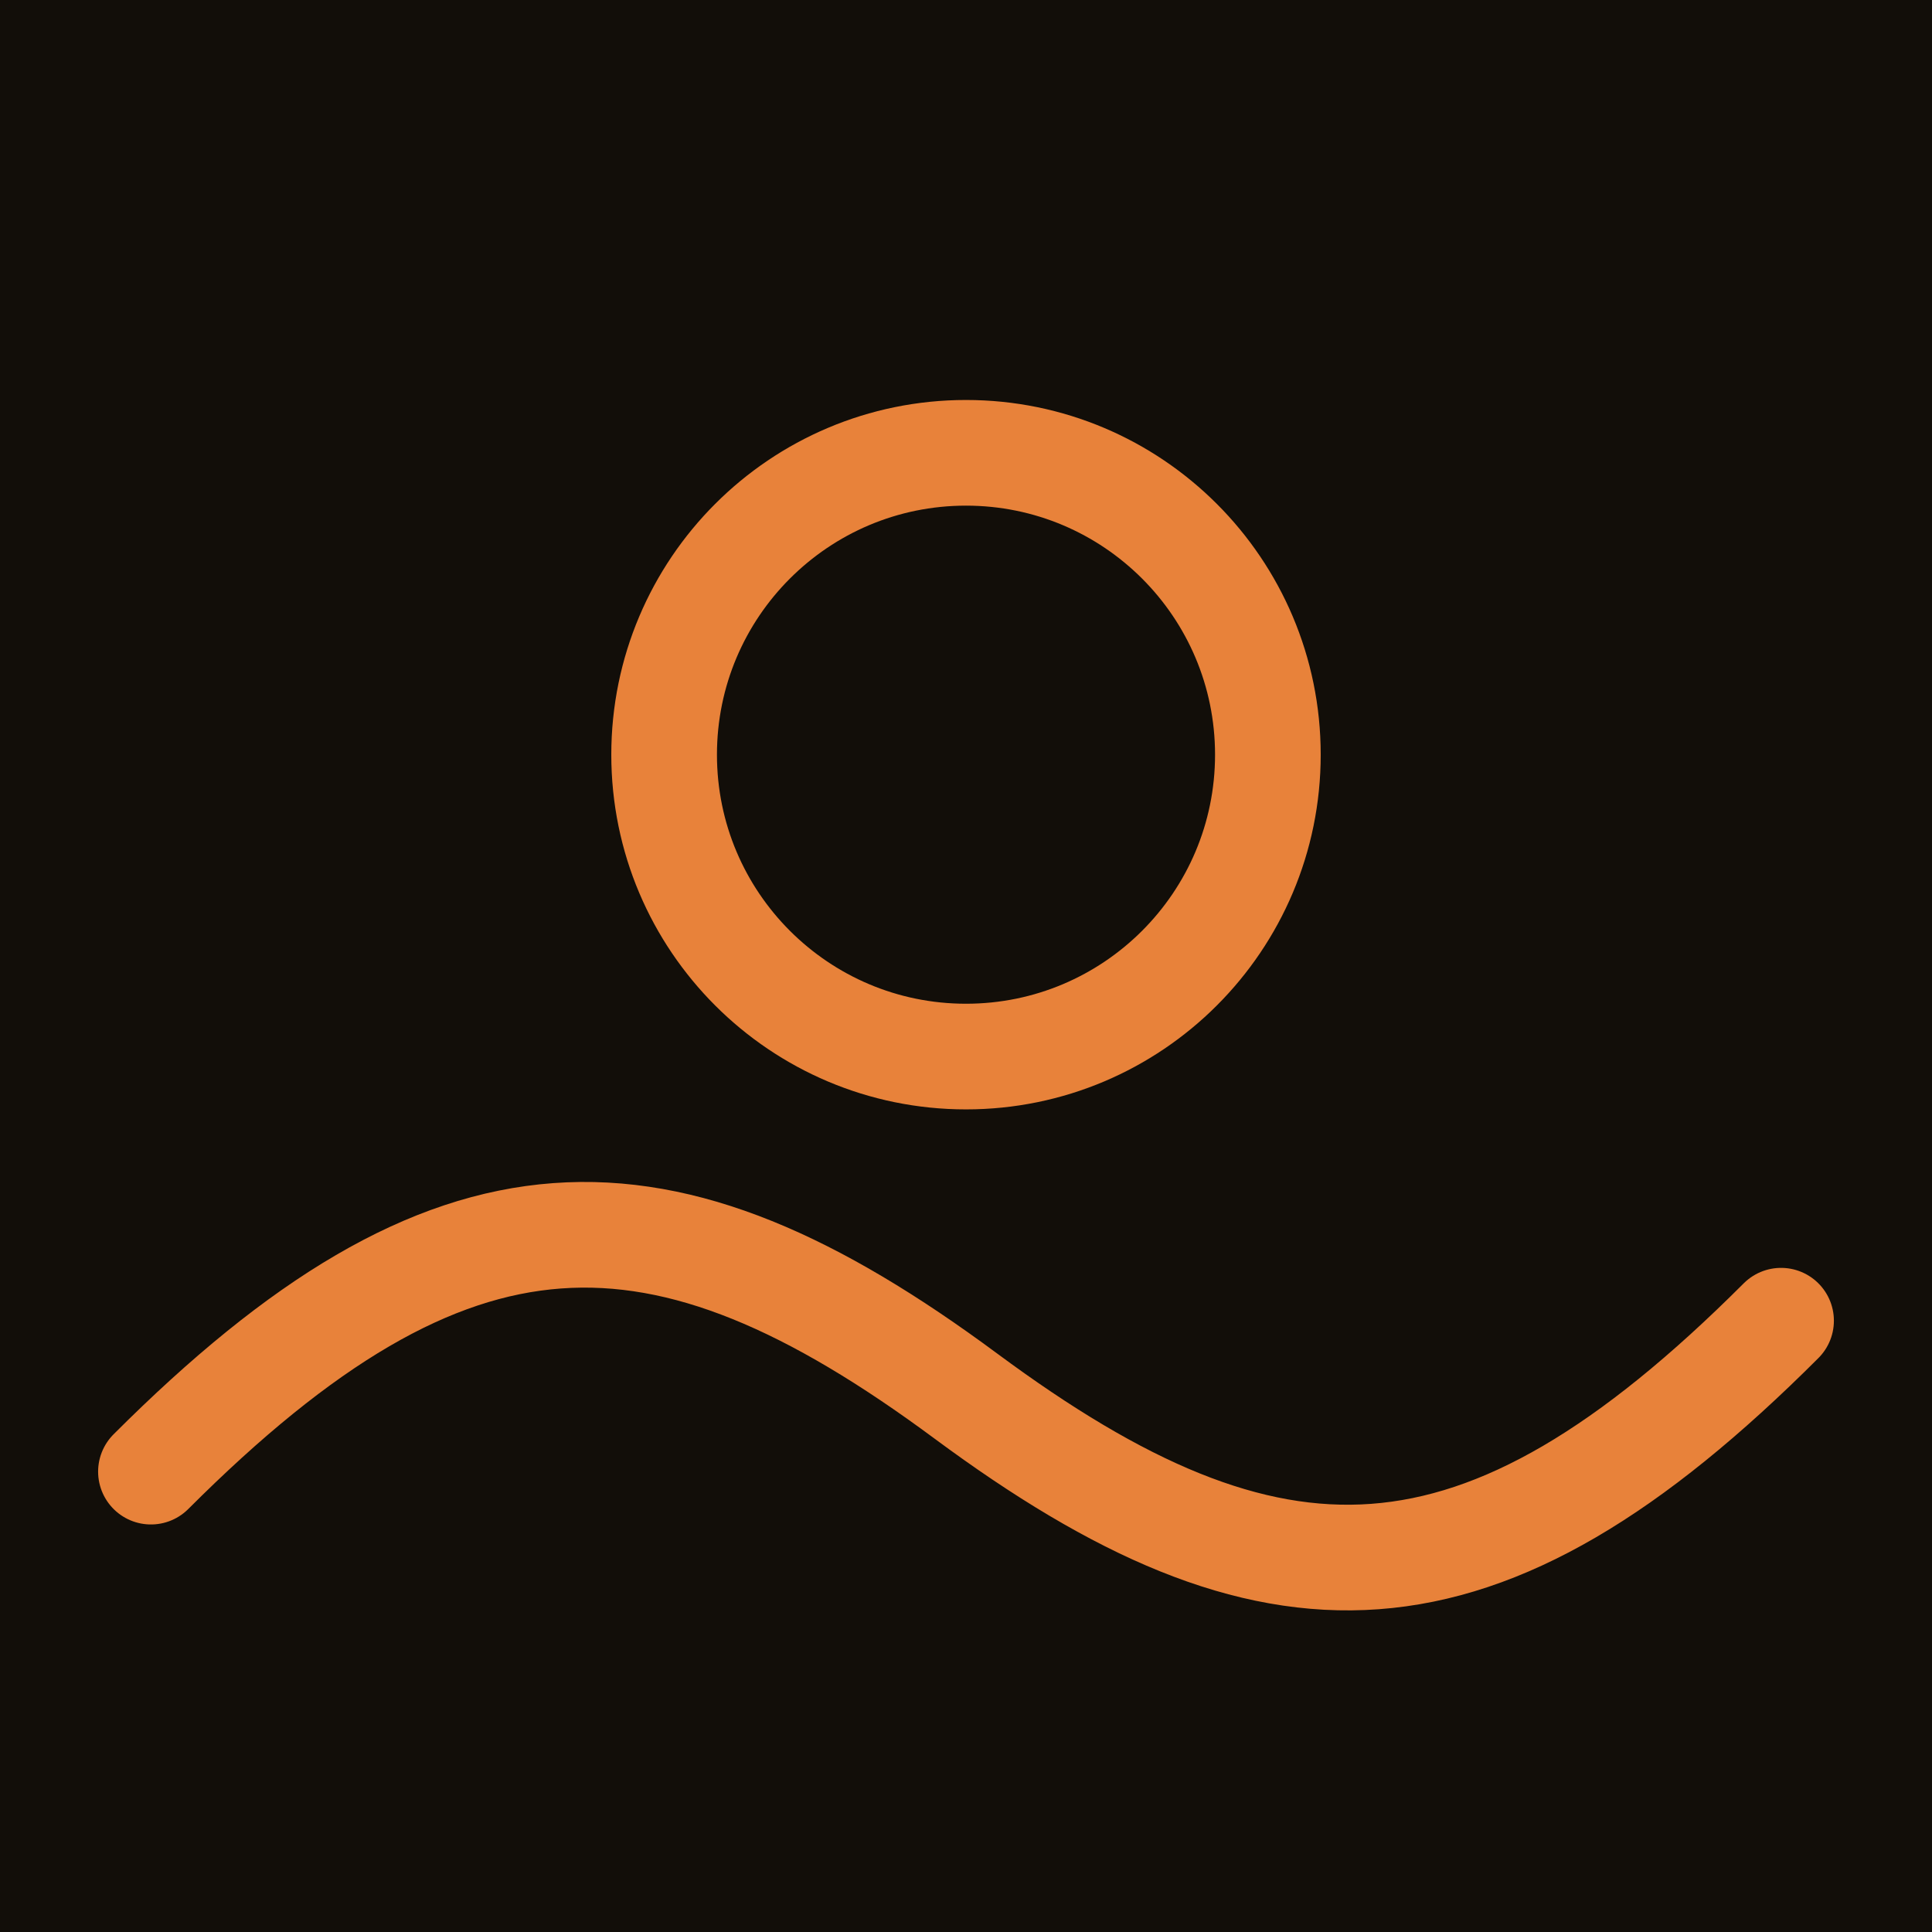
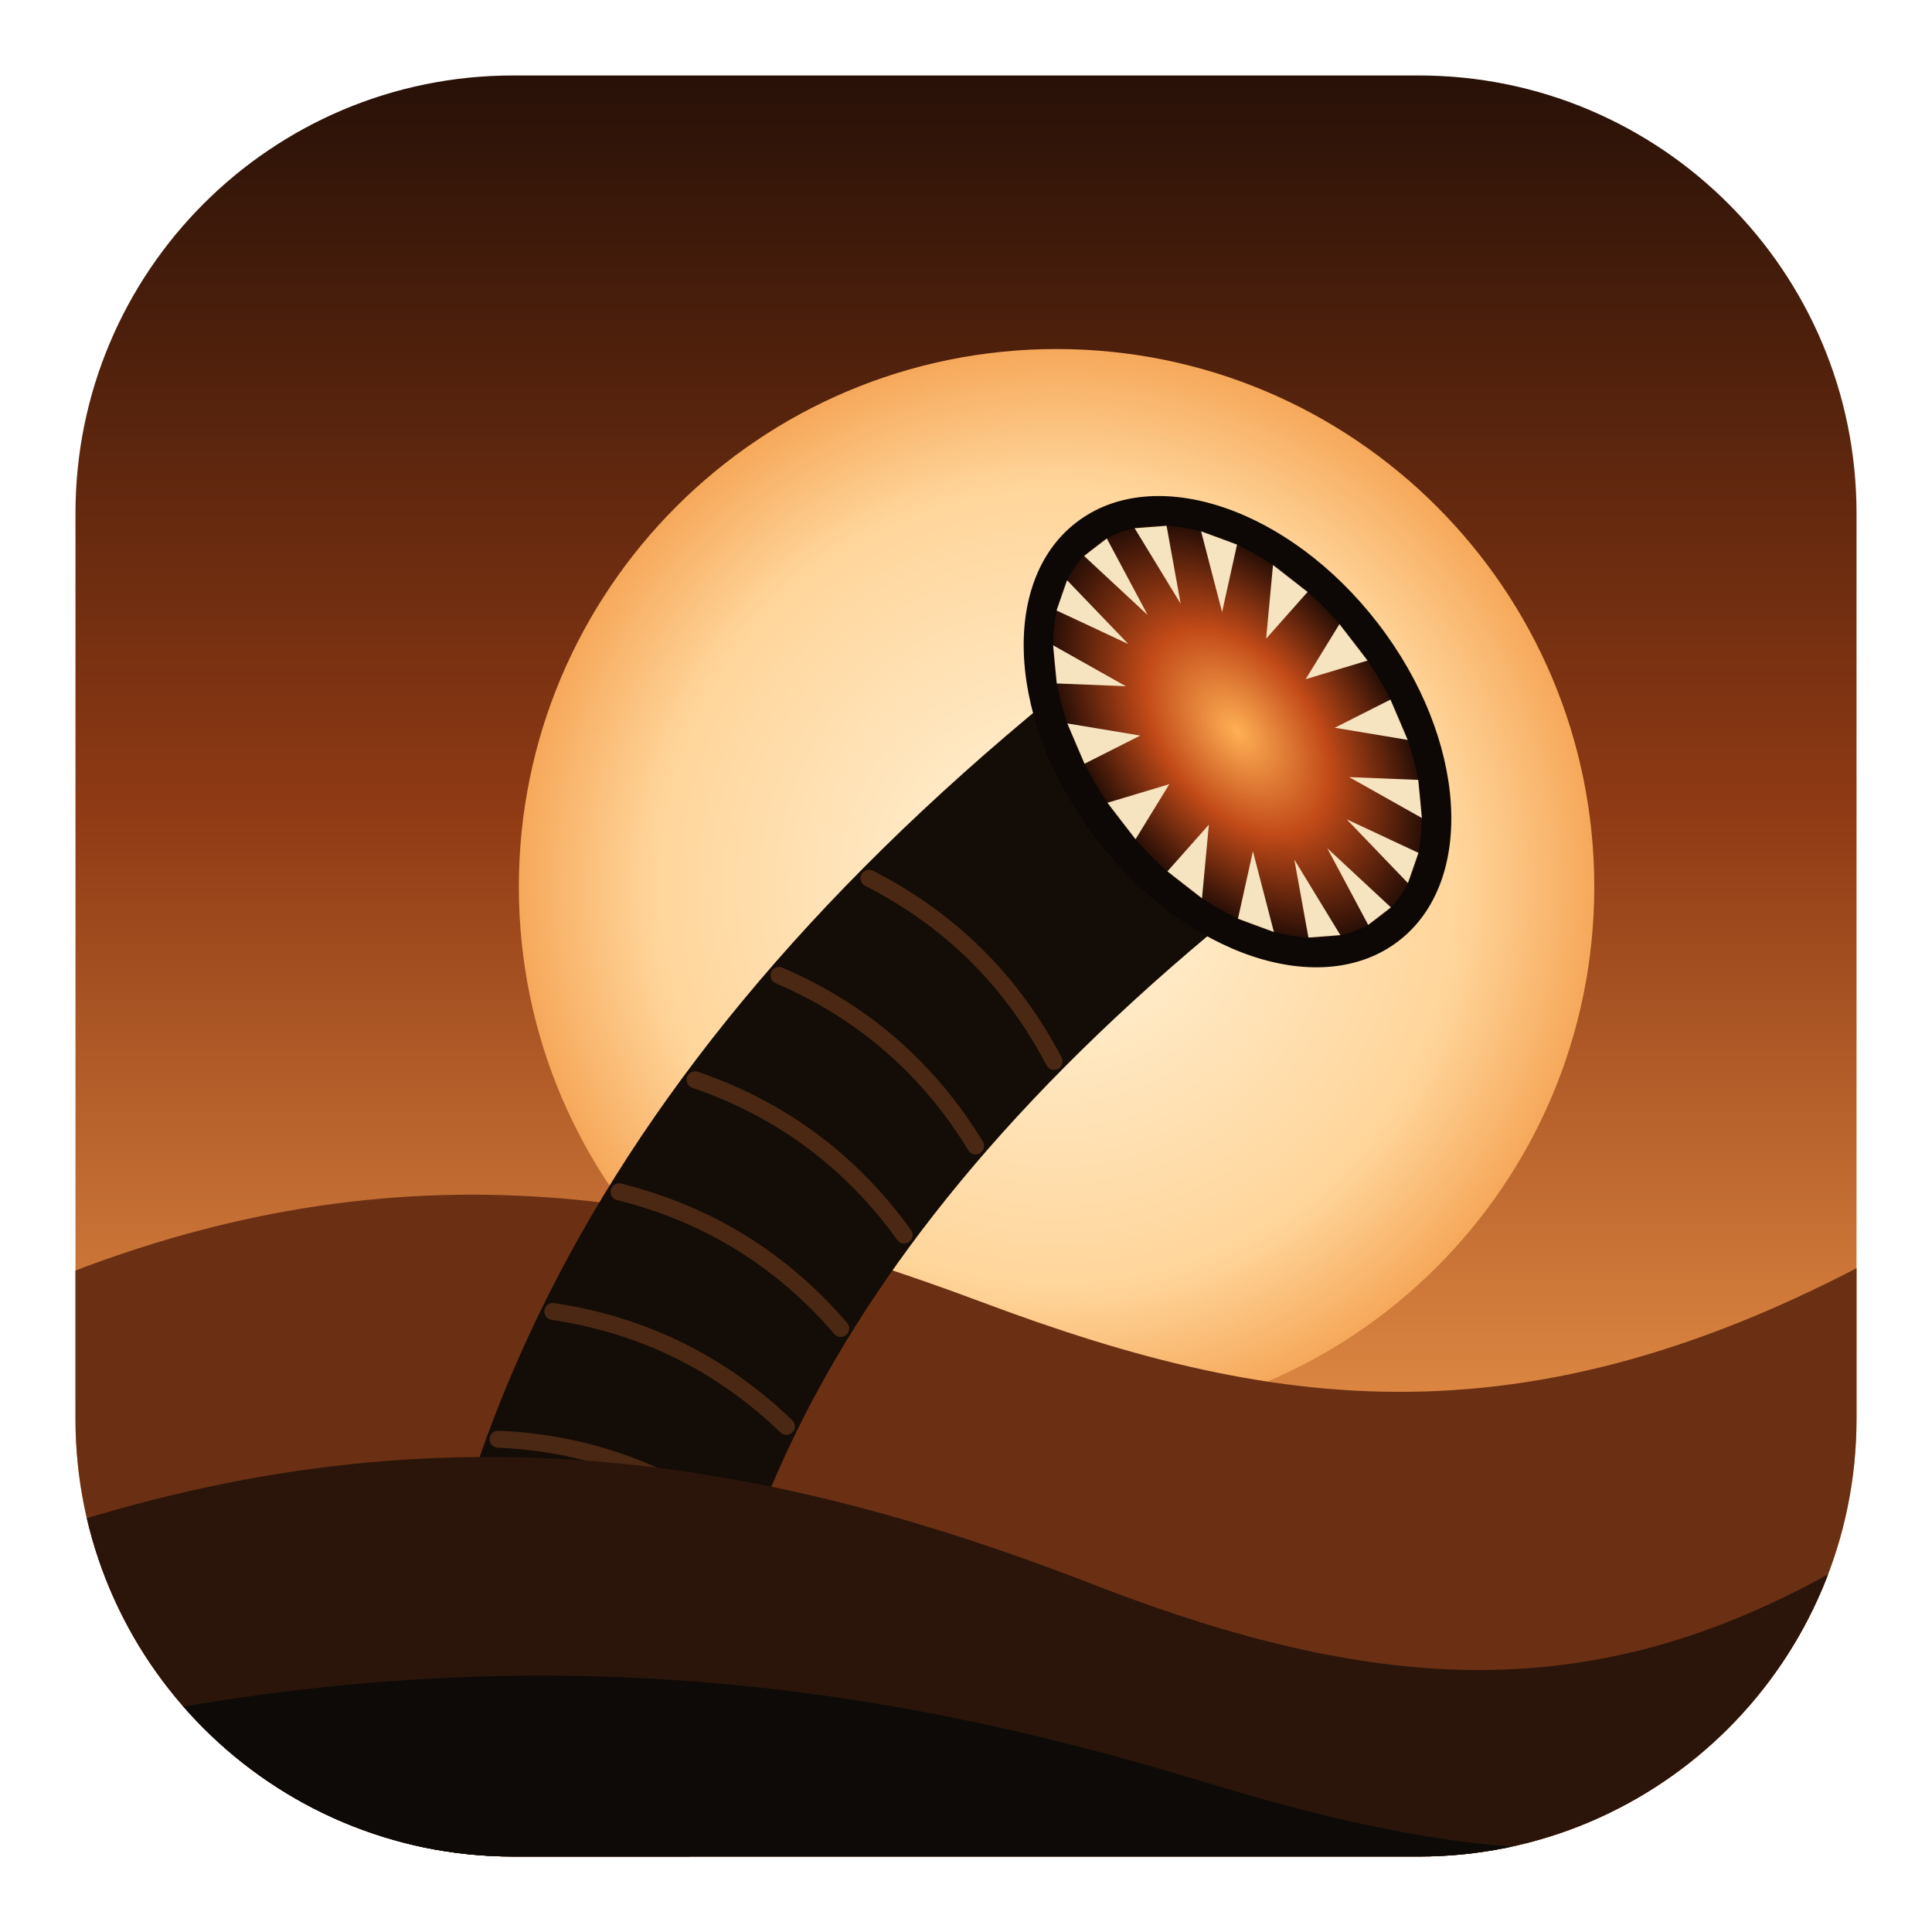
<svg xmlns="http://www.w3.org/2000/svg" width="1024" height="1024" viewBox="0 0 1024 1024">
-   <rect width="1024" height="1024" fill="#120E09" />
-   <circle cx="512" cy="400" r="160" fill="none" stroke="#E8823A" stroke-width="56" />
-   <path d="M80 780c160-160 270-160 432-40s272 120 432-40" fill="none" stroke="#E8823A" stroke-width="56" stroke-linecap="round" />
+   <defs>
+     <linearGradient id="sky" x1="0" y1="0" x2="0" y2="1">
+       <stop offset="0" stop-color="#1c0c06" />
+       <stop offset="0.42" stop-color="#8f3a14" />
+       <stop offset="0.8" stop-color="#f09a4e" />
+     </linearGradient>
+     <radialGradient id="sun" cx="50%" cy="50%" r="50%">
+       <stop offset="0" stop-color="#fff4dc" />
+       <stop offset="0.75" stop-color="#ffd59a" />
+       <stop offset="1" stop-color="#f6a85a" />
+     </radialGradient>
+     <radialGradient id="maw" cx="50%" cy="50%" r="50%">
+       <stop offset="0" stop-color="#ffb055" />
+       <stop offset="0.5" stop-color="#c24a18" />
+       <stop offset="1" stop-color="#2a0f06" />
+     </radialGradient>
+     <clipPath id="c">
+       <rect x="40" y="40" width="944" height="944" rx="232" />
+     </clipPath>
+   </defs>
+   <g clip-path="url(#c)">
+     <rect width="1024" height="1024" fill="url(#sky)" />
+     <circle cx="560" cy="470" r="285" fill="url(#sun)" />
+     <path d="M0 690 C200 600 360 630 520 690 S820 770 1024 650 V1024 H0Z" fill="#6b3014" />
+     <path d="M290 1010 C290 800 380 600 640 400" fill="none" stroke="#140c06" stroke-width="150" stroke-linecap="round" />
+     <g fill="none" stroke="#4a2814" stroke-width="9" stroke-linecap="round">
+       <path d="M393.5 810.5Q336.3 766.0 264.0 762.8" />
+       <path d="M416.8 756.0Q364.6 705.8 293.0 695.1" />
+       <path d="M445.6 704.1Q398.4 649.2 328.1 631.7" />
+       <path d="M479.2 654.6Q436.9 595.8 368.4 572.3" />
+       <path d="M517.1 607.4Q479.4 545.6 412.9 517.0" />
+       <path d="M558.7 562.6Q525.1 498.4 460.6 465.5" />
+     </g>
+     <g transform="translate(655.9 387.8) rotate(-37.6)">
+       <ellipse rx="94" ry="140" fill="#0d0805" />
+       <ellipse rx="78" ry="124" fill="url(#maw)" />
+       <g fill="#f6e3c0">
+         <path d="M77.6 -12.2L77.6 12.2L45.6 0.0Z" />
+         <path d="M74.6 36.0L68.8 58.5L42.1 29.8Z" />
+         <path d="M60.3 78.7L49.5 95.9L32.2 55.2Z" />
+         <path d="M36.8 109.4L22.6 118.7L17.5 72.1Z" />
+         <path d="M7.6 123.4L-7.6 123.4L0.0 78.0Z" />
+         <path d="M-22.6 118.7L-36.8 109.4L-17.5 72.1Z" />
+         <path d="M-49.5 95.9L-60.3 78.7L-32.2 55.2Z" />
+         <path d="M-68.8 58.5L-74.6 36.0L-42.1 29.8Z" />
+         <path d="M-77.6 12.2L-77.6 -12.2L-45.6 0.0Z" />
+         <path d="M-74.6 -36.0L-68.8 -58.5L-42.1 -29.8Z" />
+         <path d="M-60.3 -78.7L-49.5 -95.9L-32.2 -55.2Z" />
+         <path d="M-36.8 -109.4L-22.6 -118.7L-17.5 -72.1Z" />
+         <path d="M-7.6 -123.4L7.6 -123.4L-0.0 -78.0Z" />
+         <path d="M22.6 -118.7L36.8 -109.4L17.5 -72.1Z" />
+         <path d="M49.5 -95.9L60.3 -78.7L32.2 -55.2Z" />
+         <path d="M68.8 -58.5L74.6 -36.0L42.1 -29.8Z" />
+       </g>
+     </g>
+     <path d="M0 820 C220 740 400 770 580 840 S880 900 1024 800 V1024 H0Z" fill="#2b150a" />
+     <path d="M0 925 C260 860 460 890 640 945 S900 985 1024 935 V1024 H0Z" fill="#0d0a07" />
+   </g>
</svg>
